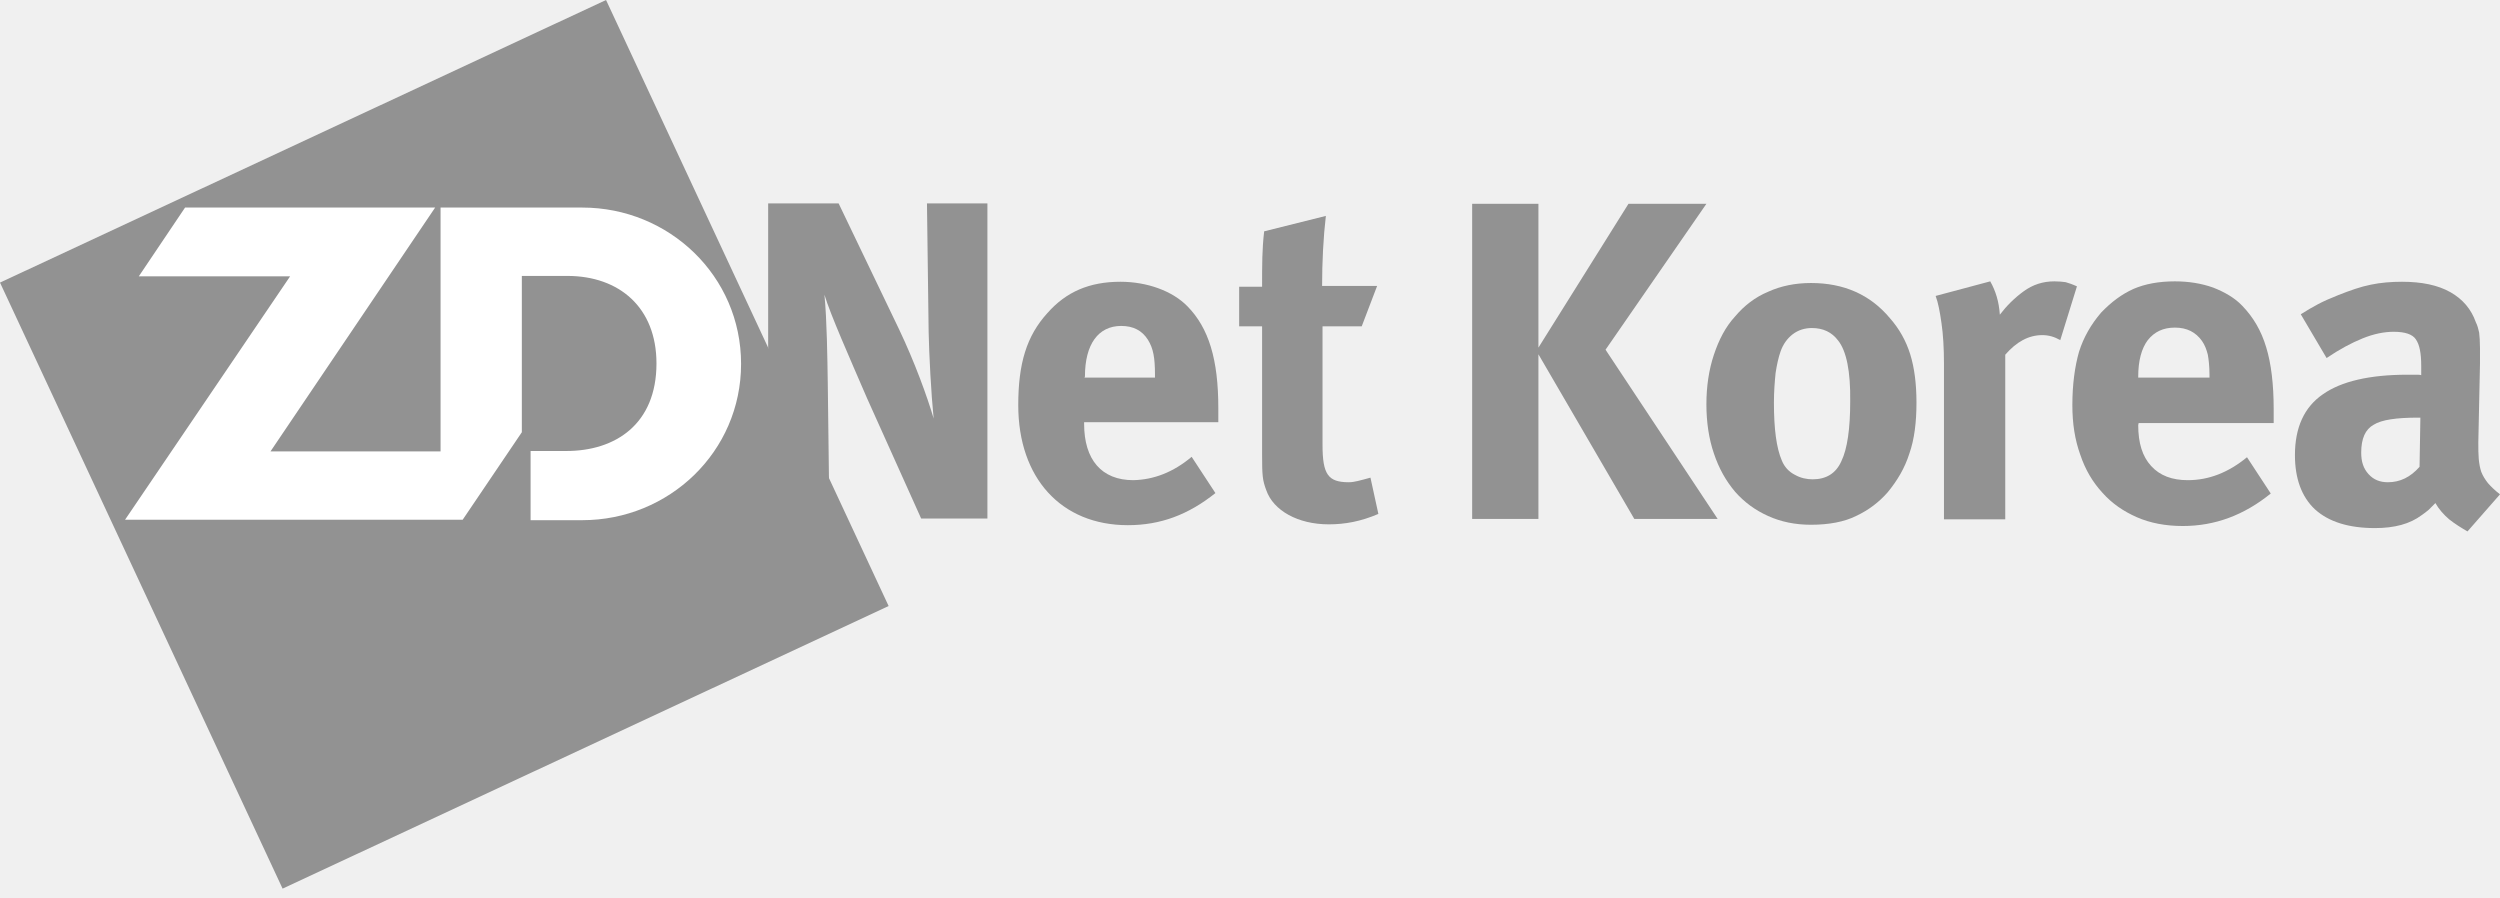
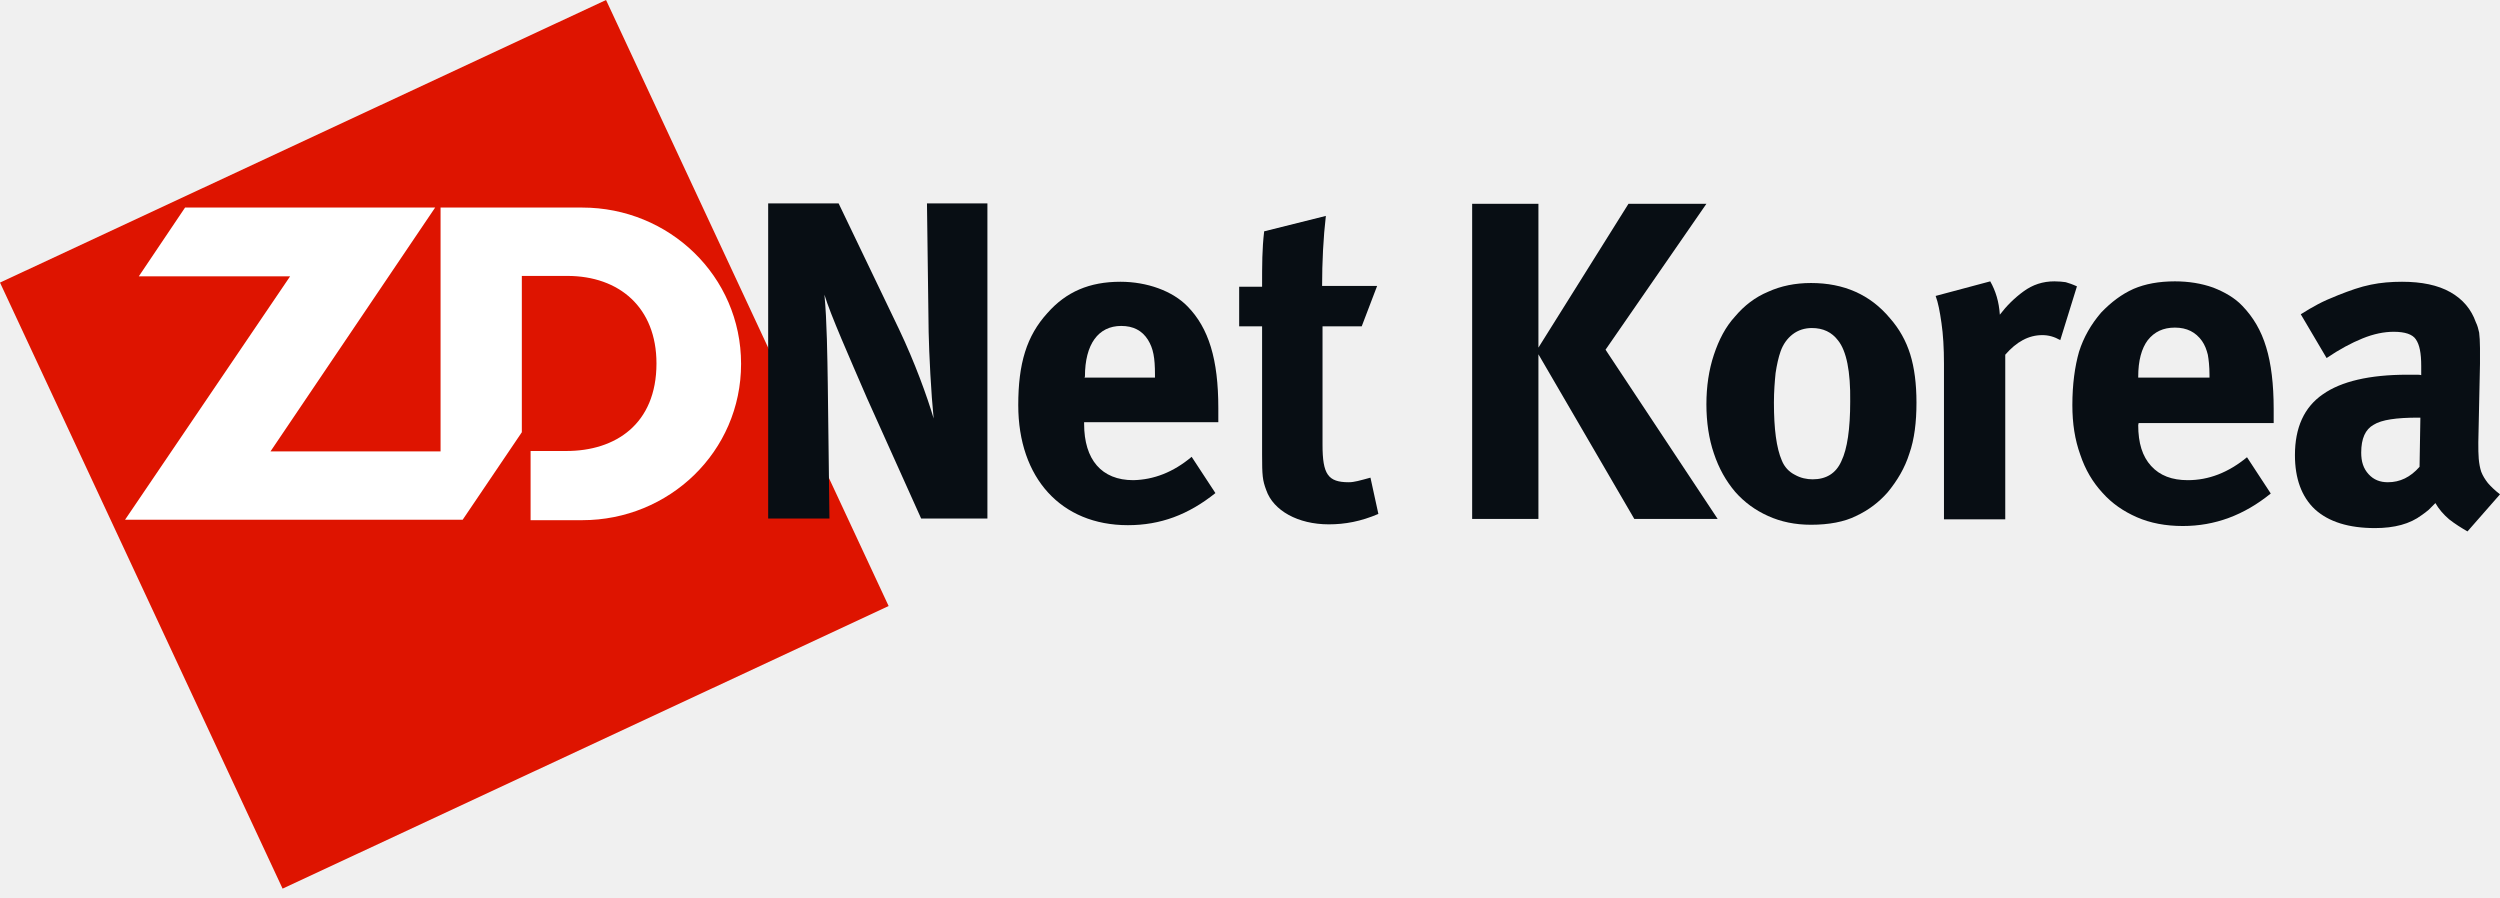
<svg xmlns="http://www.w3.org/2000/svg" width="195" height="70" viewBox="0 0 195 70" fill="none">
-   <path d="M69.313 47.271L47.271 0L0 22.042L22.042 69.313L69.313 47.271Z" fill="#929292" />
+   <path d="M69.313 47.271L47.271 0L0 22.042L22.042 69.313L69.313 47.271Z" fill="#DE1400" />
  <path d="M9.753 40.541H36.087L40.703 33.714V21.522H44.247C48.311 21.522 51.205 23.993 51.205 28.349C51.205 33.096 47.986 35.177 44.182 35.177H41.386V40.574H45.418C52.18 40.574 57.804 35.242 57.804 28.382C57.804 21.522 52.18 16.19 45.418 16.19H34.364V35.209H21.099L33.941 16.19H14.435L10.826 21.555H22.628" fill="white" />
-   <path d="M59.917 15.865H65.412L70.126 25.683C71.361 28.284 72.304 30.885 72.824 32.641C72.629 30.723 72.467 27.602 72.434 25.879L72.304 15.865H77.018V40.443H71.849L67.623 31.048C66.29 27.959 64.762 24.513 64.306 22.985C64.501 25.001 64.534 27.894 64.567 29.942L64.697 40.443H59.917V15.865Z" fill="#929292" />
-   <path d="M92.949 35.632L94.802 38.46C92.689 40.151 90.51 40.964 87.974 40.964C82.773 40.964 79.424 37.29 79.424 31.601C79.424 28.349 80.074 26.204 81.7 24.416C83.163 22.758 84.983 21.977 87.389 21.977C89.47 21.977 91.453 22.692 92.624 23.895C94.281 25.586 95.029 28.024 95.029 31.828C95.029 32.218 95.029 32.348 95.029 32.934H84.561V33.063C84.561 35.859 85.926 37.453 88.397 37.453C89.99 37.42 91.518 36.835 92.949 35.632ZM84.593 29.455H90.088V29.227C90.088 27.894 89.958 27.179 89.535 26.496C89.08 25.781 88.397 25.423 87.454 25.423C85.666 25.423 84.626 26.854 84.626 29.357L84.593 29.455Z" fill="#929292" />
-   <path d="M107.416 22.302L106.213 25.456H103.157V34.689C103.157 36.997 103.58 37.615 105.205 37.615C105.628 37.615 106.05 37.485 106.896 37.257L107.513 40.086C106.148 40.671 104.913 40.899 103.645 40.899C101.239 40.899 99.321 39.826 98.768 38.233C98.475 37.452 98.443 37.095 98.443 35.437V25.456H96.655V22.367H98.443C98.443 20.612 98.443 19.409 98.605 18.044L103.417 16.841C103.222 18.499 103.124 20.449 103.124 22.302H107.416Z" fill="#929292" />
-   <path d="M119.997 27.634V40.476H114.828V15.898H119.997V27.114L127.02 15.898H133.099L125.232 27.277L133.977 40.476H127.475L119.997 27.634Z" fill="#929292" />
-   <path d="M148.932 35.372C148.575 36.51 147.989 37.485 147.242 38.395C146.559 39.175 145.746 39.793 144.771 40.248C143.86 40.703 142.658 40.931 141.26 40.931C140.024 40.931 138.919 40.703 137.911 40.248C136.903 39.793 136.058 39.175 135.343 38.363C134.627 37.517 134.075 36.542 133.685 35.372C133.294 34.234 133.099 32.933 133.099 31.535C133.099 30.137 133.294 28.837 133.685 27.667C134.075 26.496 134.595 25.488 135.343 24.676C136.058 23.83 136.903 23.18 137.911 22.758C138.919 22.302 140.024 22.075 141.26 22.075C143.828 22.075 145.876 22.985 147.404 24.806C148.152 25.651 148.672 26.594 148.997 27.634C149.322 28.674 149.485 29.942 149.485 31.405C149.485 32.933 149.322 34.266 148.932 35.372ZM143.373 26.561C142.885 25.911 142.202 25.586 141.325 25.586C140.772 25.586 140.252 25.748 139.829 26.074C139.406 26.399 139.081 26.854 138.886 27.407C138.724 27.862 138.594 28.447 138.496 29.097C138.431 29.747 138.366 30.528 138.366 31.405C138.366 33.454 138.561 34.949 138.984 35.924C139.179 36.412 139.537 36.802 139.992 37.03C140.447 37.29 140.934 37.387 141.39 37.387C142.43 37.387 143.21 36.932 143.633 35.957C144.088 35.014 144.316 33.454 144.316 31.308C144.348 28.967 144.023 27.374 143.373 26.561Z" fill="#929292" />
-   <path d="M159.303 26.139C158.23 26.139 157.287 26.659 156.41 27.667V40.508H151.63V28.382C151.63 27.147 151.565 26.074 151.435 25.196C151.305 24.286 151.175 23.603 150.98 23.083L155.239 21.945C155.662 22.693 155.922 23.538 155.987 24.546C156.507 23.863 157.125 23.245 157.84 22.725C158.555 22.205 159.336 21.945 160.246 21.945C160.603 21.945 160.896 21.977 161.124 22.01C161.351 22.075 161.644 22.172 162.001 22.335L160.701 26.529C160.246 26.269 159.791 26.139 159.303 26.139Z" fill="#929292" />
-   <path d="M166.781 33.161C166.781 34.559 167.106 35.599 167.788 36.347C168.471 37.095 169.414 37.453 170.649 37.453C172.275 37.453 173.803 36.867 175.266 35.664L177.119 38.493C175.038 40.183 172.763 41.029 170.259 41.029C168.926 41.029 167.723 40.801 166.683 40.346C165.643 39.891 164.732 39.273 163.985 38.428C163.237 37.615 162.652 36.64 162.262 35.469C161.839 34.299 161.644 33.031 161.644 31.601C161.644 29.975 161.839 28.577 162.164 27.439C162.522 26.301 163.107 25.293 163.887 24.383C164.667 23.57 165.48 22.953 166.423 22.53C167.333 22.14 168.406 21.945 169.641 21.945C170.714 21.945 171.722 22.107 172.632 22.433C173.543 22.79 174.323 23.245 174.908 23.863C175.753 24.741 176.371 25.781 176.761 27.081C177.151 28.349 177.347 29.975 177.347 31.893V32.998H166.813L166.781 33.161ZM172.21 27.667C172.112 27.277 171.982 26.919 171.755 26.594C171.267 25.911 170.584 25.553 169.641 25.553C168.731 25.553 168.048 25.879 167.528 26.529C167.041 27.179 166.781 28.122 166.781 29.39V29.455H172.34V29.227C172.34 28.577 172.275 28.024 172.21 27.667Z" fill="#929292" />
-   <path d="M191.034 40.508C190.578 40.118 190.221 39.696 189.961 39.24C189.766 39.436 189.603 39.598 189.441 39.761C189.246 39.923 189.083 40.053 188.888 40.183C187.978 40.866 186.775 41.191 185.247 41.191C183.199 41.191 181.638 40.703 180.565 39.728C179.525 38.753 179.005 37.322 179.005 35.502C179.005 33.356 179.72 31.763 181.183 30.755C182.613 29.747 184.824 29.227 187.783 29.227H188.335C188.563 29.227 188.758 29.227 188.855 29.26V28.544C188.855 27.537 188.725 26.886 188.433 26.464C188.173 26.074 187.588 25.879 186.71 25.879C185.962 25.879 185.149 26.041 184.271 26.399C183.394 26.756 182.483 27.244 181.475 27.927L179.46 24.513C179.915 24.221 180.37 23.96 180.793 23.733C181.215 23.505 181.736 23.278 182.386 23.018C183.296 22.66 184.109 22.367 184.922 22.205C185.702 22.042 186.515 21.977 187.36 21.977C188.888 21.977 190.156 22.237 191.131 22.79C192.107 23.343 192.757 24.123 193.114 25.131C193.244 25.391 193.309 25.651 193.374 25.944C193.407 26.236 193.439 26.626 193.439 27.146V28.382L193.309 34.494C193.309 35.014 193.309 35.437 193.342 35.794C193.374 36.152 193.439 36.51 193.537 36.802C193.667 37.127 193.83 37.387 194.057 37.68C194.285 37.94 194.577 38.233 195 38.558L192.464 41.451C192.009 41.191 191.489 40.866 191.034 40.508ZM185.149 33.129C184.499 33.486 184.174 34.201 184.174 35.307C184.174 35.989 184.336 36.542 184.759 36.997C185.149 37.42 185.637 37.615 186.255 37.615C187.197 37.615 188.01 37.225 188.725 36.412L188.79 32.576H188.595C186.937 32.576 185.767 32.738 185.149 33.129Z" fill="#929292" />
+   <path d="M59.917 15.865H65.412L70.126 25.684C71.361 28.284 72.304 30.885 72.824 32.641C72.629 30.723 72.467 27.602 72.434 25.879L72.304 15.865H77.018V40.444H71.849L67.623 31.048C66.29 27.959 64.762 24.513 64.306 22.985C64.501 25.001 64.534 27.894 64.567 29.942L64.697 40.444H59.917V15.865Z" fill="#080E14" />
+   <path d="M92.949 35.632L94.802 38.46C92.689 40.151 90.51 40.964 87.974 40.964C82.773 40.964 79.424 37.29 79.424 31.601C79.424 28.349 80.074 26.204 81.7 24.416C83.163 22.758 84.983 21.977 87.389 21.977C89.47 21.977 91.453 22.692 92.624 23.895C94.281 25.586 95.029 28.024 95.029 31.828C95.029 32.218 95.029 32.348 95.029 32.934H84.561V33.063C84.561 35.859 85.926 37.453 88.397 37.453C89.99 37.42 91.518 36.835 92.949 35.632ZM84.593 29.455H90.088V29.227C90.088 27.894 89.958 27.179 89.535 26.496C89.08 25.781 88.397 25.423 87.454 25.423C85.666 25.423 84.626 26.854 84.626 29.357L84.593 29.455Z" fill="#080E14" />
+   <path d="M107.416 22.302L106.213 25.456H103.157V34.689C103.157 36.997 103.58 37.615 105.205 37.615C105.628 37.615 106.05 37.485 106.896 37.257L107.513 40.086C106.148 40.671 104.913 40.899 103.645 40.899C101.239 40.899 99.321 39.826 98.768 38.233C98.475 37.453 98.443 37.095 98.443 35.437V25.456H96.655V22.367H98.443C98.443 20.612 98.443 19.409 98.605 18.044L103.417 16.841C103.222 18.499 103.124 20.449 103.124 22.302H107.416Z" fill="#080E14" />
+   <path d="M119.997 27.634V40.476H114.828V15.898H119.997V27.114L127.02 15.898H133.099L125.232 27.277L133.977 40.476H127.475L119.997 27.634Z" fill="#080E14" />
+   <path d="M148.932 35.372C148.575 36.51 147.989 37.485 147.242 38.395C146.559 39.175 145.746 39.793 144.771 40.248C143.86 40.703 142.658 40.931 141.26 40.931C140.024 40.931 138.919 40.703 137.911 40.248C136.903 39.793 136.058 39.175 135.343 38.363C134.627 37.517 134.075 36.542 133.685 35.372C133.294 34.234 133.099 32.933 133.099 31.535C133.099 30.137 133.294 28.837 133.685 27.667C134.075 26.496 134.595 25.488 135.343 24.676C136.058 23.83 136.903 23.18 137.911 22.758C138.919 22.302 140.024 22.075 141.26 22.075C143.828 22.075 145.876 22.985 147.404 24.806C148.152 25.651 148.672 26.594 148.997 27.634C149.322 28.674 149.485 29.942 149.485 31.405C149.485 32.933 149.322 34.266 148.932 35.372ZM143.373 26.561C142.885 25.911 142.202 25.586 141.325 25.586C140.772 25.586 140.252 25.748 139.829 26.074C139.406 26.399 139.081 26.854 138.886 27.407C138.724 27.862 138.594 28.447 138.496 29.097C138.431 29.747 138.366 30.528 138.366 31.405C138.366 33.454 138.561 34.949 138.984 35.924C139.179 36.412 139.537 36.802 139.992 37.03C140.447 37.29 140.934 37.387 141.39 37.387C142.43 37.387 143.21 36.932 143.633 35.957C144.088 35.014 144.316 33.454 144.316 31.308C144.348 28.967 144.023 27.374 143.373 26.561Z" fill="#080E14" />
+   <path d="M159.303 26.139C158.23 26.139 157.287 26.659 156.41 27.667V40.508H151.63V28.382C151.63 27.147 151.565 26.074 151.435 25.196C151.305 24.286 151.175 23.603 150.98 23.083L155.239 21.945C155.662 22.693 155.922 23.538 155.987 24.546C156.507 23.863 157.125 23.245 157.84 22.725C158.555 22.205 159.336 21.945 160.246 21.945C160.603 21.945 160.896 21.977 161.124 22.01C161.351 22.075 161.644 22.172 162.001 22.335L160.701 26.529C160.246 26.269 159.791 26.139 159.303 26.139Z" fill="#080E14" />
+   <path d="M166.781 33.161C166.781 34.559 167.106 35.599 167.788 36.347C168.471 37.095 169.414 37.453 170.649 37.453C172.275 37.453 173.803 36.867 175.266 35.664L177.119 38.493C175.038 40.183 172.763 41.029 170.259 41.029C168.926 41.029 167.723 40.801 166.683 40.346C165.643 39.891 164.732 39.273 163.985 38.428C163.237 37.615 162.652 36.64 162.262 35.469C161.839 34.299 161.644 33.031 161.644 31.601C161.644 29.975 161.839 28.577 162.164 27.439C162.522 26.301 163.107 25.293 163.887 24.383C164.667 23.57 165.48 22.953 166.423 22.53C167.333 22.14 168.406 21.945 169.641 21.945C170.714 21.945 171.722 22.107 172.632 22.433C173.543 22.79 174.323 23.245 174.908 23.863C175.753 24.741 176.371 25.781 176.761 27.081C177.151 28.349 177.347 29.975 177.347 31.893V32.998H166.813L166.781 33.161ZM172.21 27.667C172.112 27.277 171.982 26.919 171.755 26.594C171.267 25.911 170.584 25.553 169.641 25.553C168.731 25.553 168.048 25.879 167.528 26.529C167.041 27.179 166.781 28.122 166.781 29.39V29.455H172.34V29.227C172.34 28.577 172.275 28.024 172.21 27.667Z" fill="#080E14" />
+   <path d="M191.034 40.508C190.578 40.118 190.221 39.696 189.961 39.24C189.766 39.436 189.603 39.598 189.441 39.761C189.246 39.923 189.083 40.053 188.888 40.183C187.978 40.866 186.775 41.191 185.247 41.191C183.199 41.191 181.638 40.703 180.565 39.728C179.525 38.753 179.005 37.322 179.005 35.502C179.005 33.356 179.72 31.763 181.183 30.755C182.613 29.747 184.824 29.227 187.783 29.227H188.335C188.563 29.227 188.758 29.227 188.855 29.26V28.544C188.855 27.537 188.725 26.886 188.433 26.464C188.173 26.074 187.588 25.879 186.71 25.879C185.962 25.879 185.149 26.041 184.271 26.399C183.394 26.756 182.483 27.244 181.475 27.927L179.46 24.513C179.915 24.221 180.37 23.96 180.793 23.733C181.215 23.505 181.736 23.278 182.386 23.018C183.296 22.66 184.109 22.367 184.922 22.205C185.702 22.042 186.515 21.977 187.36 21.977C188.888 21.977 190.156 22.237 191.131 22.79C192.107 23.343 192.757 24.123 193.114 25.131C193.244 25.391 193.309 25.651 193.374 25.944C193.407 26.236 193.439 26.626 193.439 27.146V28.382L193.309 34.494C193.309 35.014 193.309 35.437 193.342 35.794C193.374 36.152 193.439 36.51 193.537 36.802C193.667 37.127 193.83 37.387 194.057 37.68C194.285 37.94 194.577 38.233 195 38.558L192.464 41.451C192.009 41.191 191.489 40.866 191.034 40.508ZM185.149 33.129C184.499 33.486 184.174 34.201 184.174 35.307C184.174 35.989 184.336 36.542 184.759 36.997C185.149 37.42 185.637 37.615 186.255 37.615C187.197 37.615 188.01 37.225 188.725 36.412L188.79 32.576H188.595C186.937 32.576 185.767 32.738 185.149 33.129Z" fill="#080E14" />
</svg>
